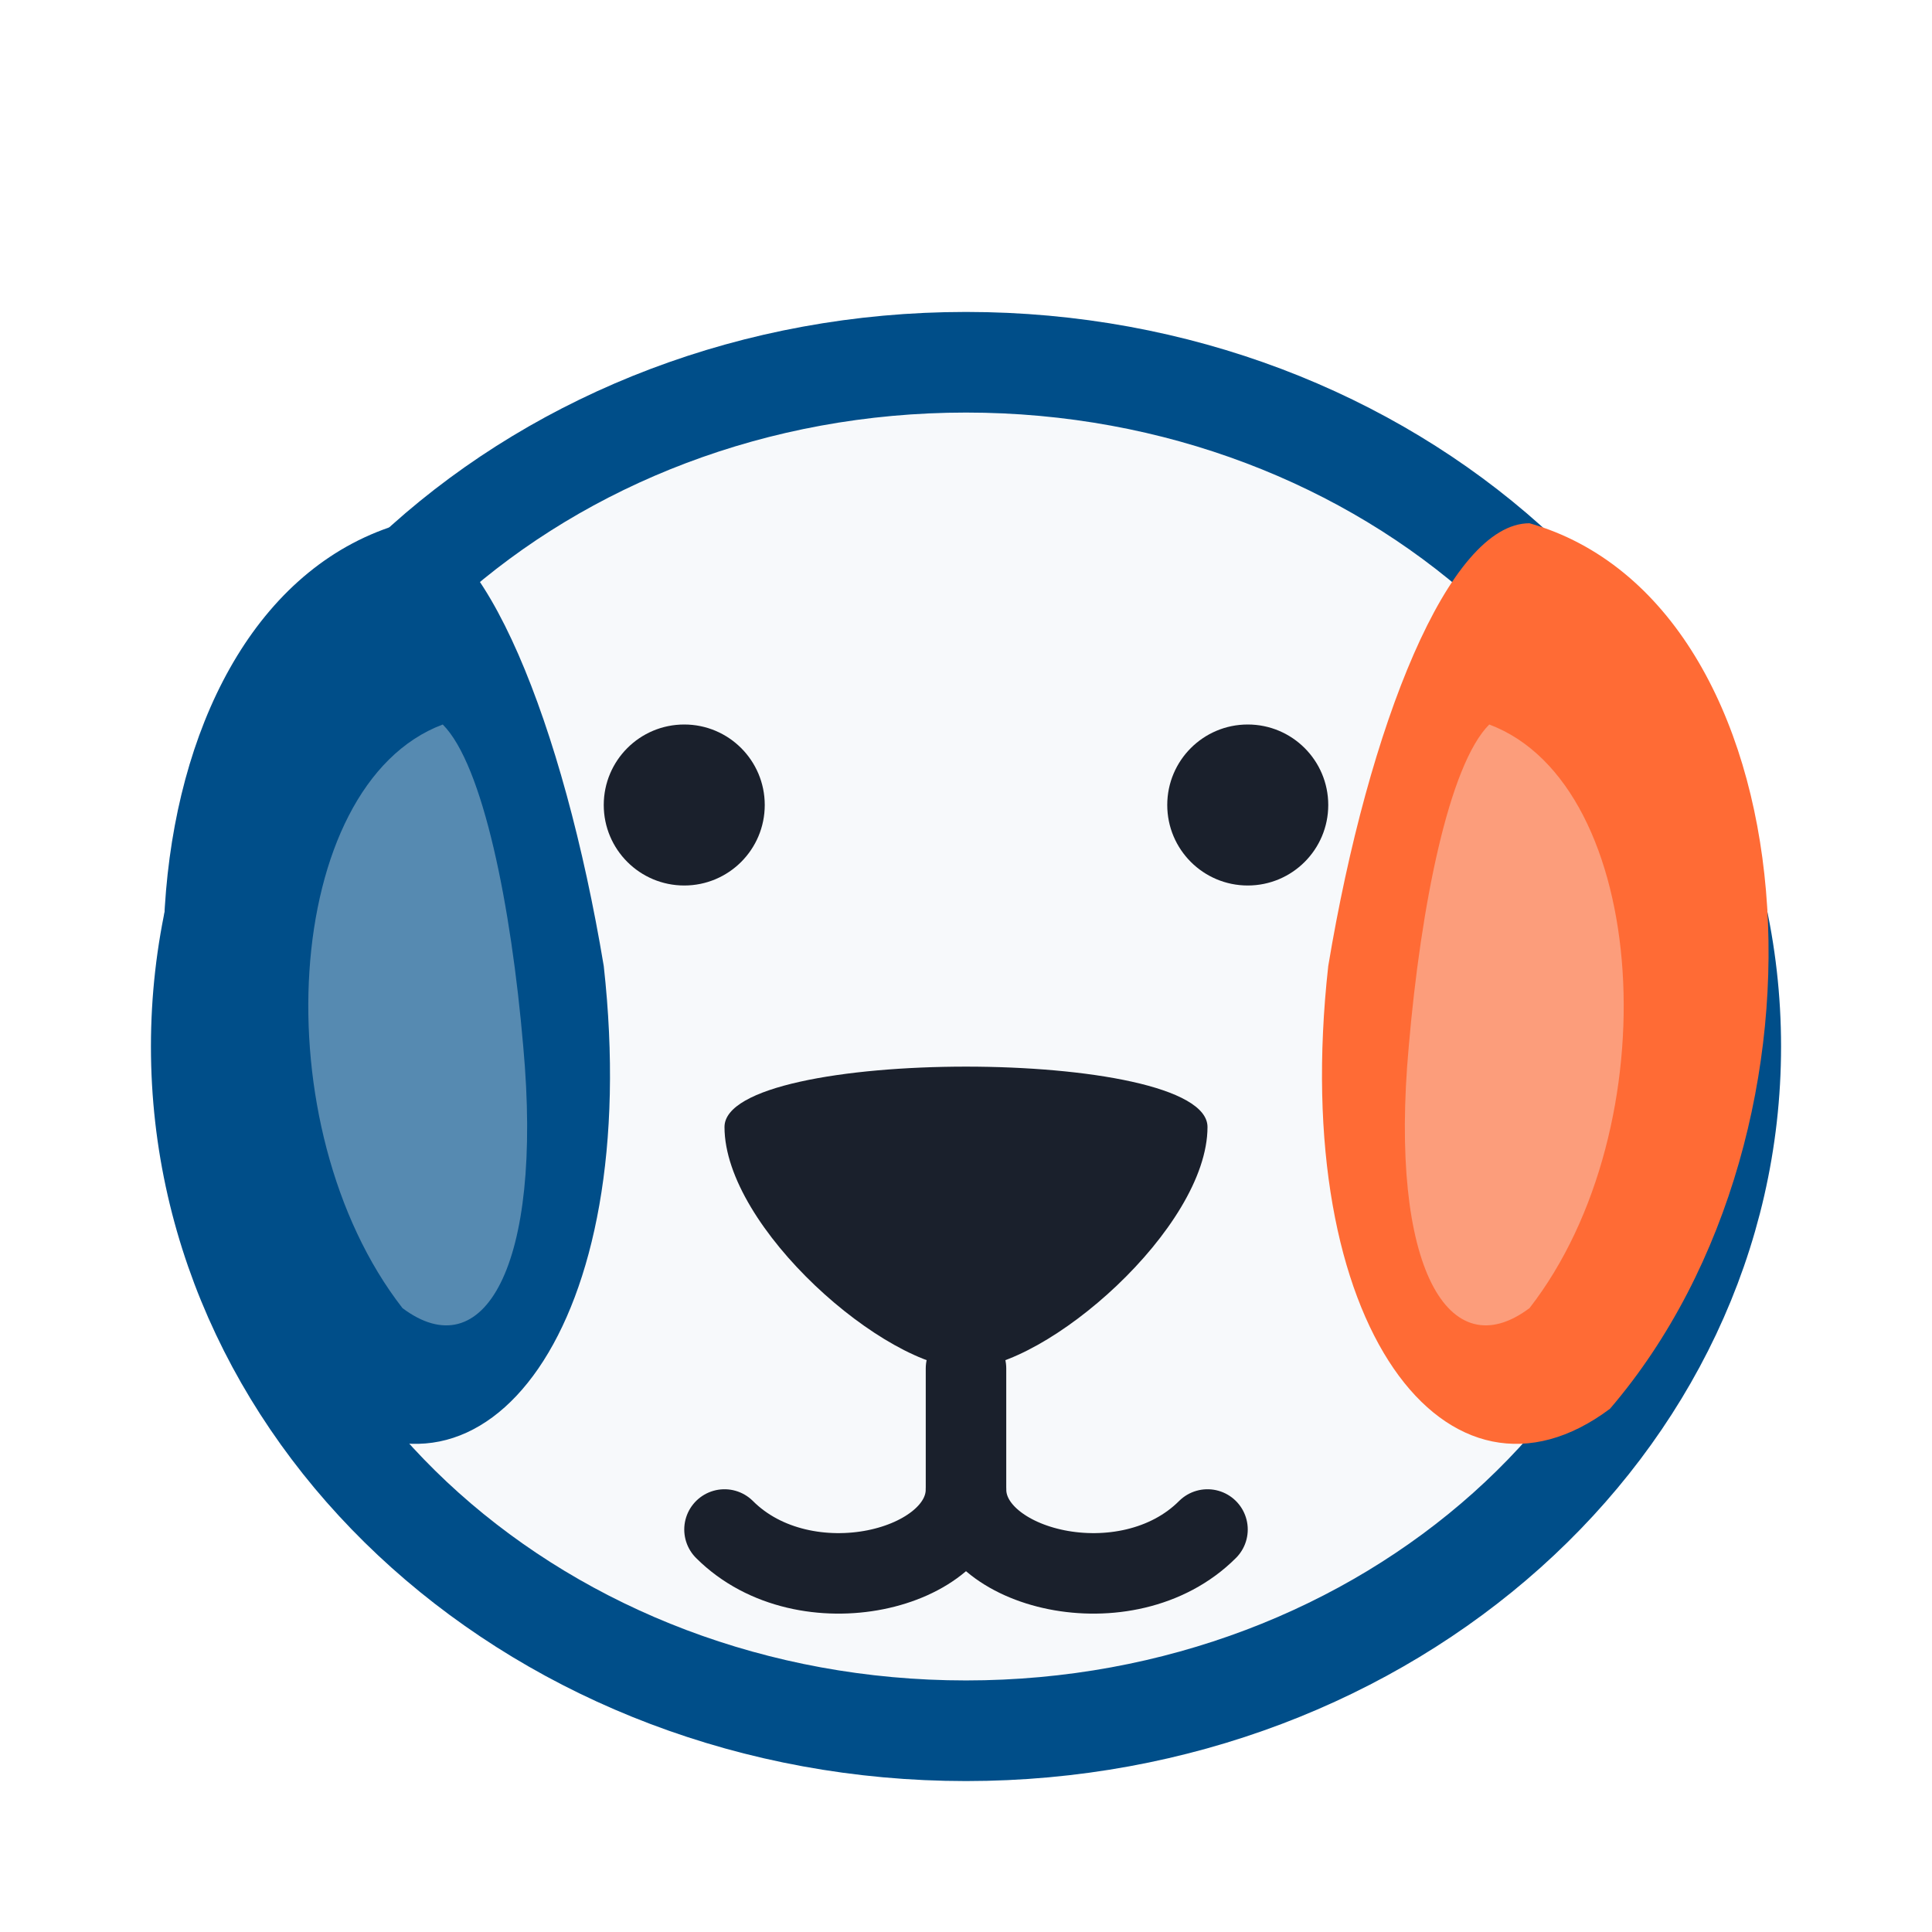
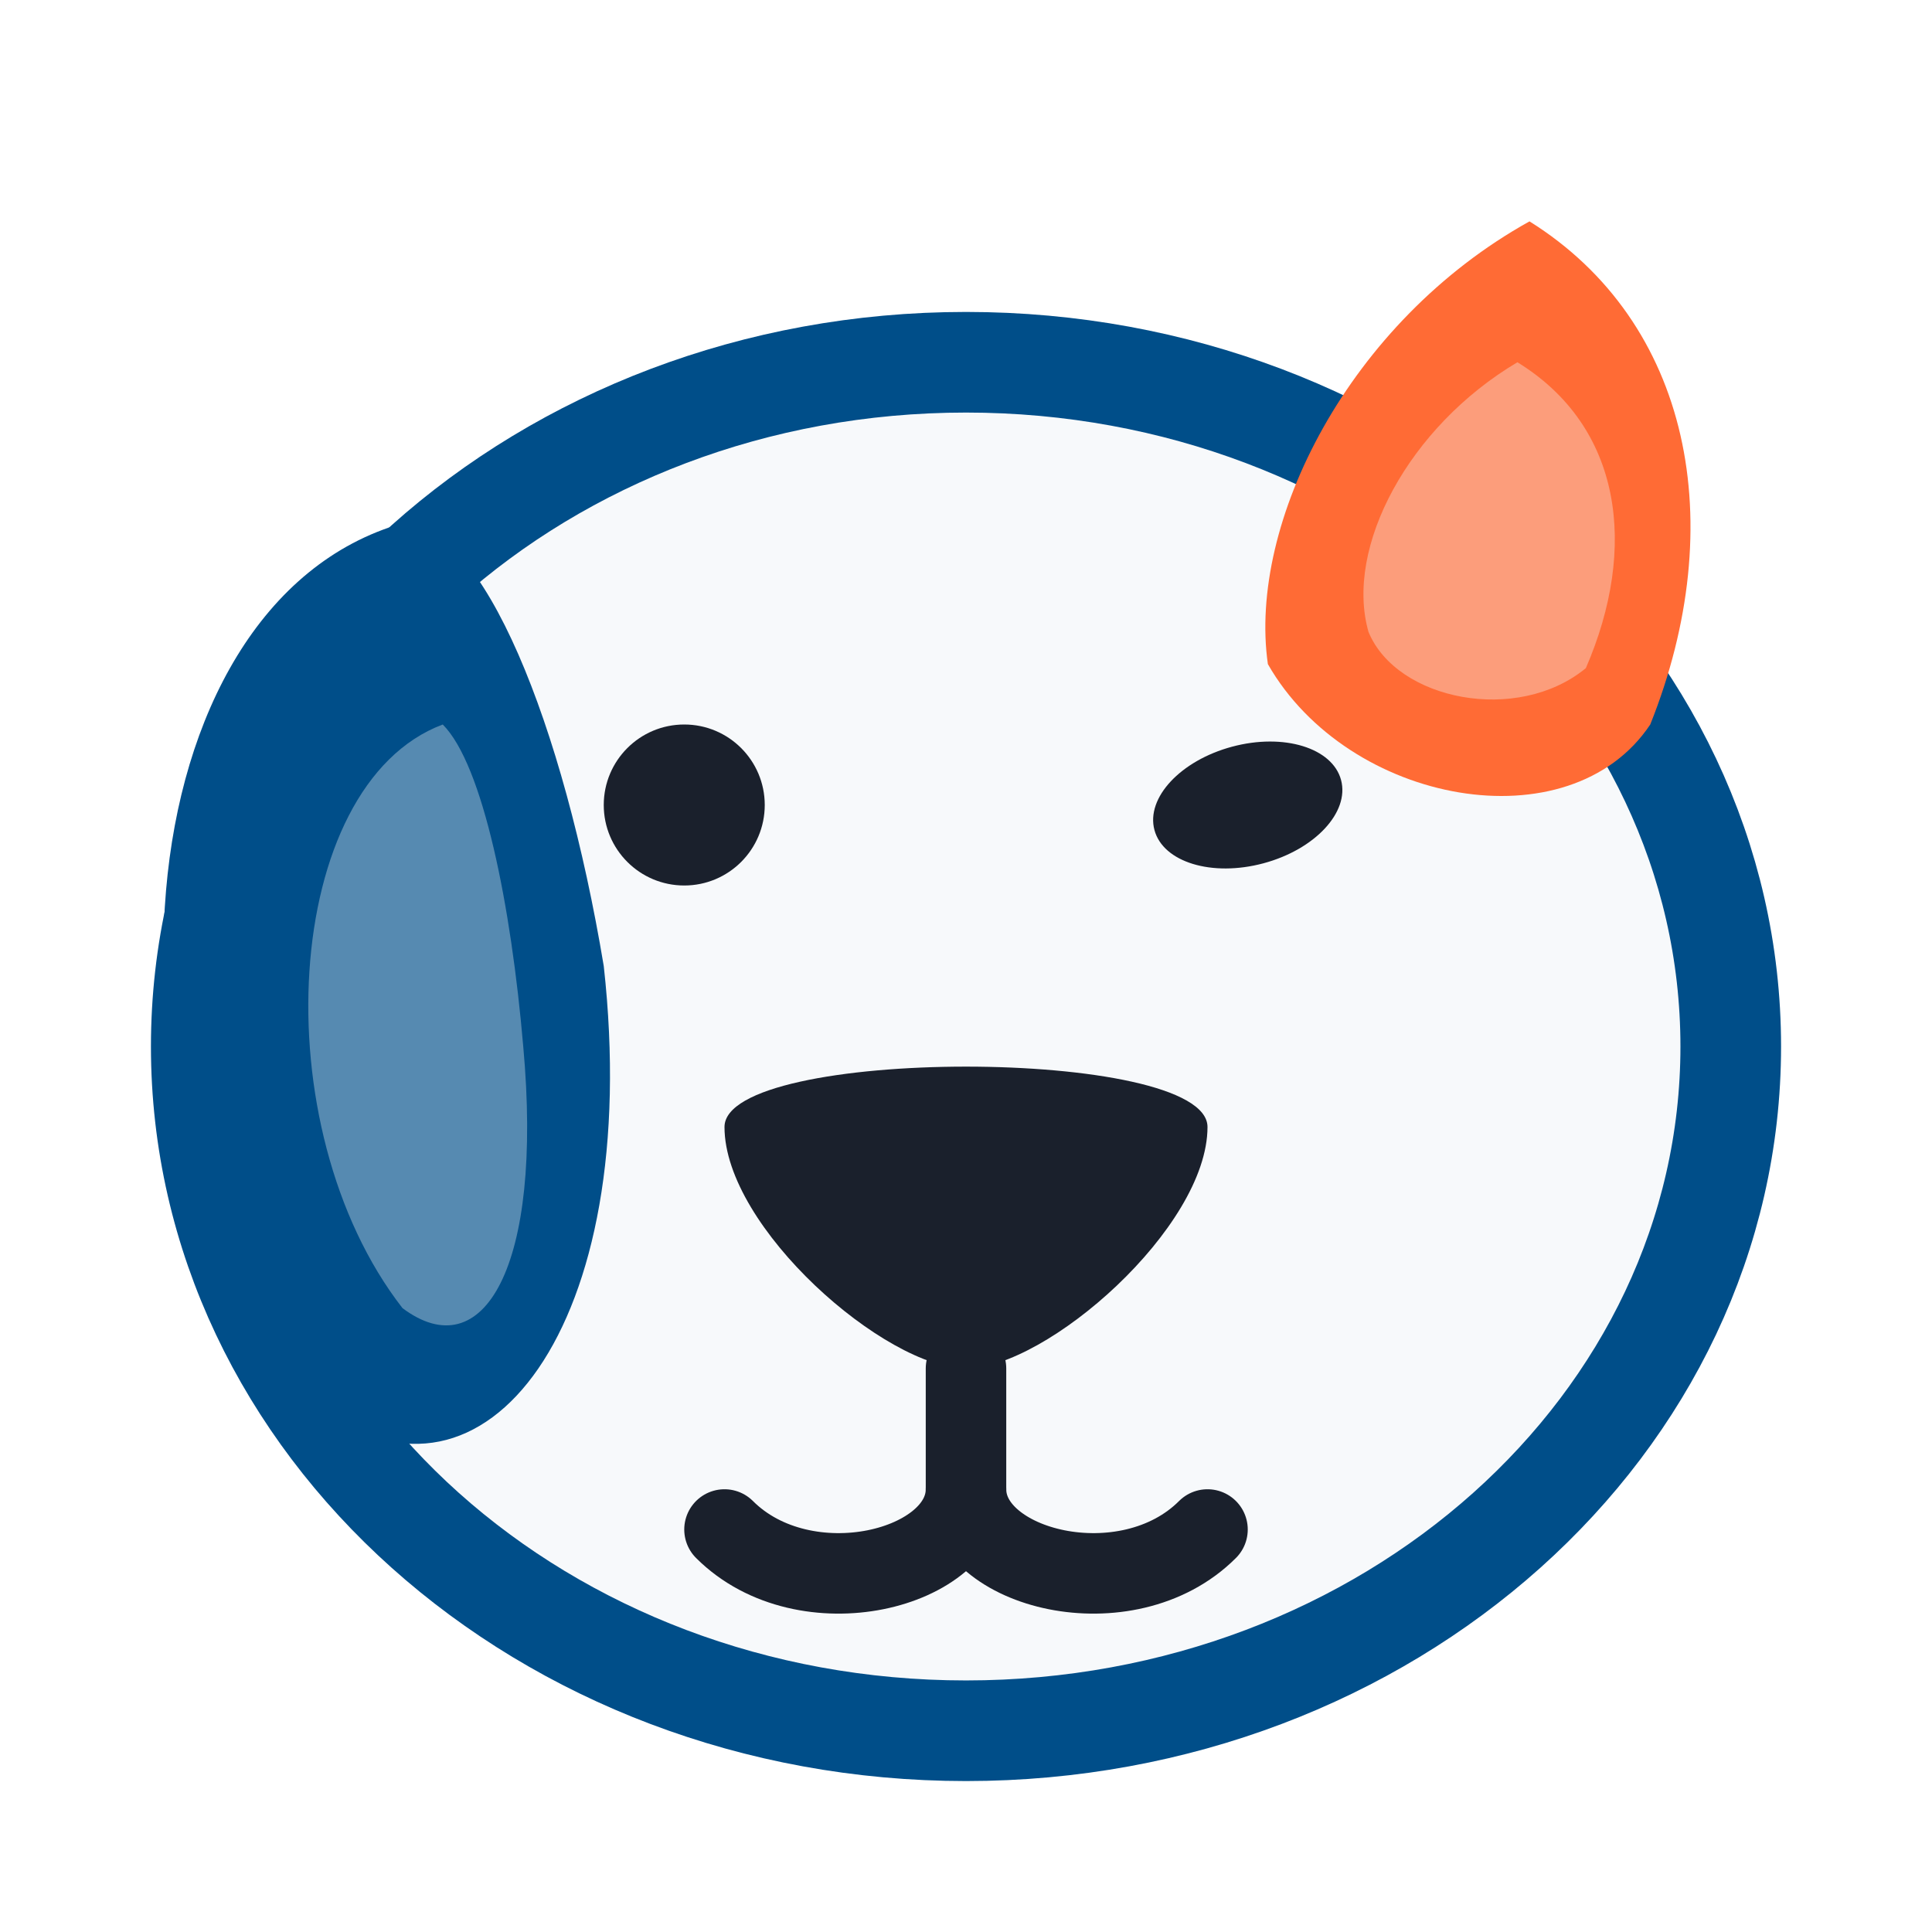
<svg xmlns="http://www.w3.org/2000/svg" viewBox="0 0 48 48" width="100%" height="100%">
  <ellipse cx="24" cy="26" rx="19" ry="17" fill="#F7F9FB" stroke="#004E89" stroke-width="2.5" />
  <path d="M10 13 C3 15 2 28 8 35 C12 38 16 33 15 24 C14 18 12 13 10 13 Z" fill="#004E89" />
  <path d="M11 18 C7 19.5 6.5 28 10 32.5 C12 34 13.5 31.5 13 26 C12.7 22.5 12 19 11 18 Z" fill="#F7F9FB" opacity="0.35" />
-   <path d="M38 13 C45 15 46 28 40 35 C36 38 32 33 33 24 C34 18 36 13 38 13 Z" fill="#FF6B35" />
-   <path d="M37 18 C41 19.5 41.5 28 38 32.5 C36 34 34.5 31.5 35 26 C35.3 22.5 36 19 37 18 Z" fill="#F7F9FB" opacity="0.35" />
+   <path d="M31.5 16.5 C31 13 33.5 8 38 5.5 C42 8 43 13 41 18 C39 21 33.5 20 31.5 16.5 Z" fill="#FF6B35" />
+   <path d="M34 15.7 C33.4 13.6 35 10.6 37.7 9 C40.3 10.6 40.7 13.6 39.4 16.6 C37.7 18 34.7 17.4 34 15.7 Z" fill="#F7F9FB" opacity="0.35" />
  <circle cx="17" cy="20" r="2" fill="#1A202C" />
-   <circle cx="31" cy="20" r="2" fill="#1A202C" />
+   <ellipse cx="31" cy="20" rx="2.4" ry="1.5" fill="#1A202C" transform="rotate(-15 31 20)" />
  <path d="M18 28 C18 26 30 26 30 28 C30 30.5 26 34 24 34 C22 34 18 30.5 18 28 Z" fill="#1A202C" />
  <path d="M24 34 V37 C24 39 20 40 18 38" stroke="#1A202C" stroke-width="2" stroke-linecap="round" fill="none" />
  <path d="M24 37 C24 39 28 40 30 38" stroke="#1A202C" stroke-width="2" stroke-linecap="round" fill="none" />
</svg>
